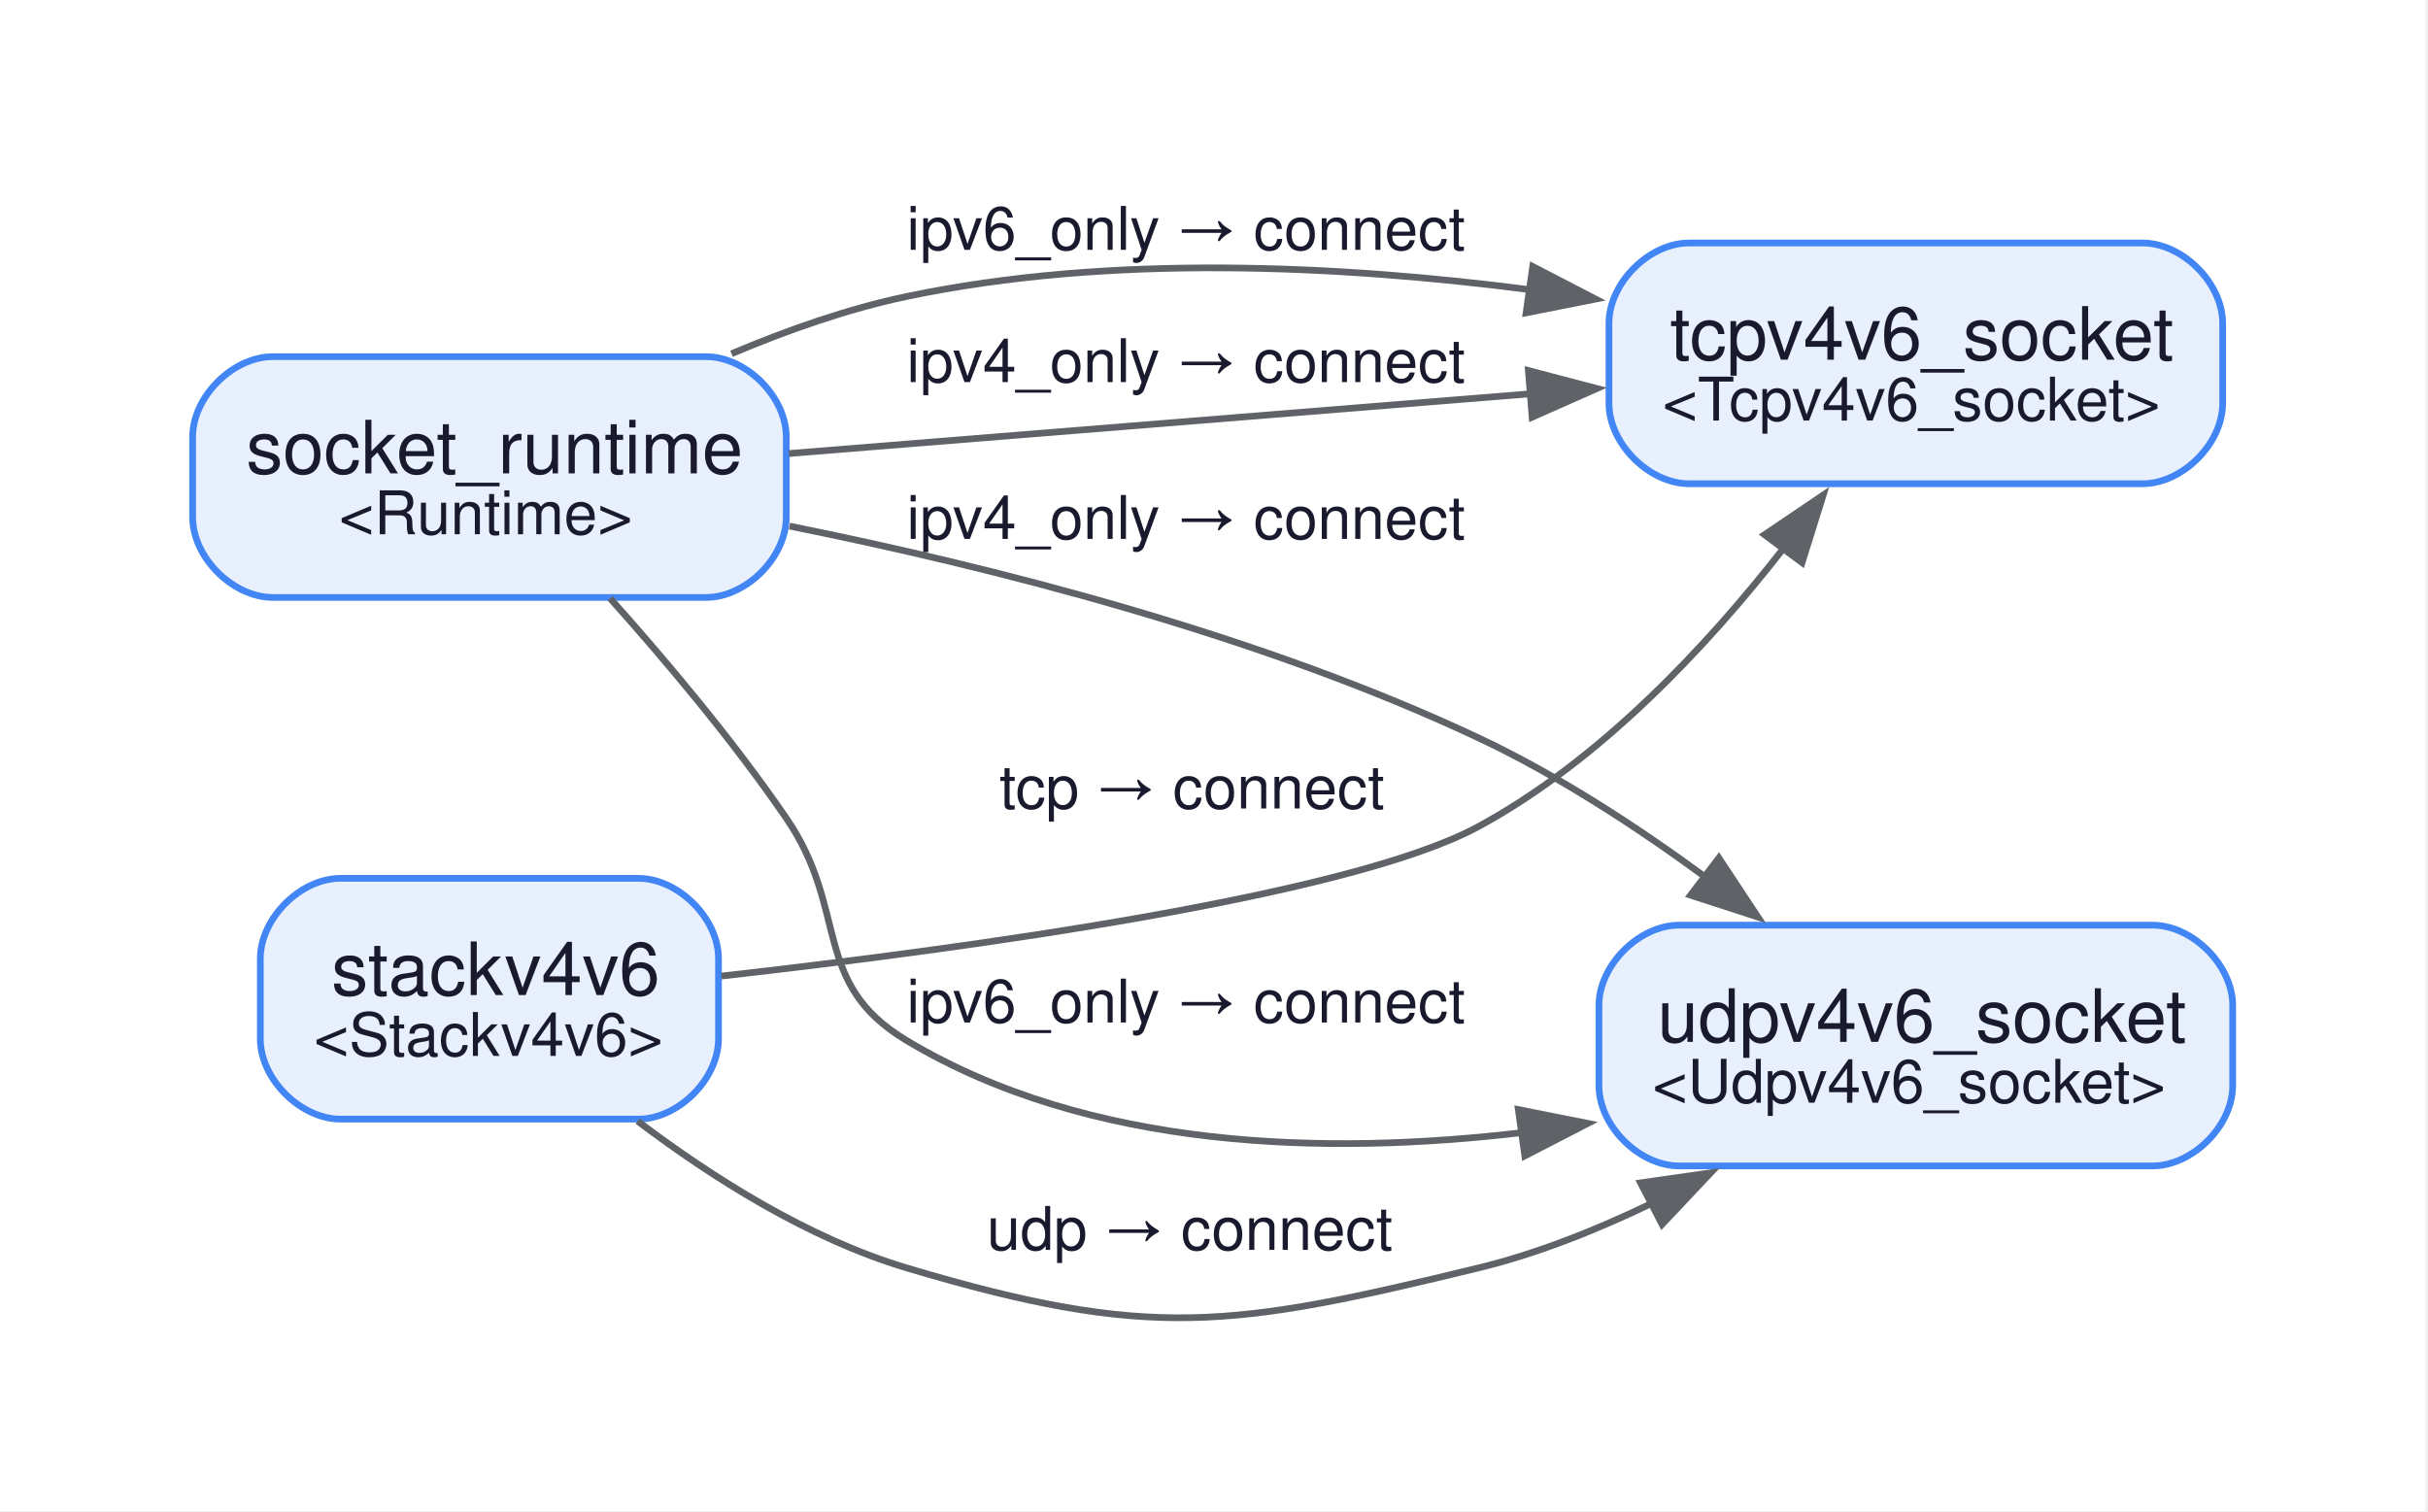
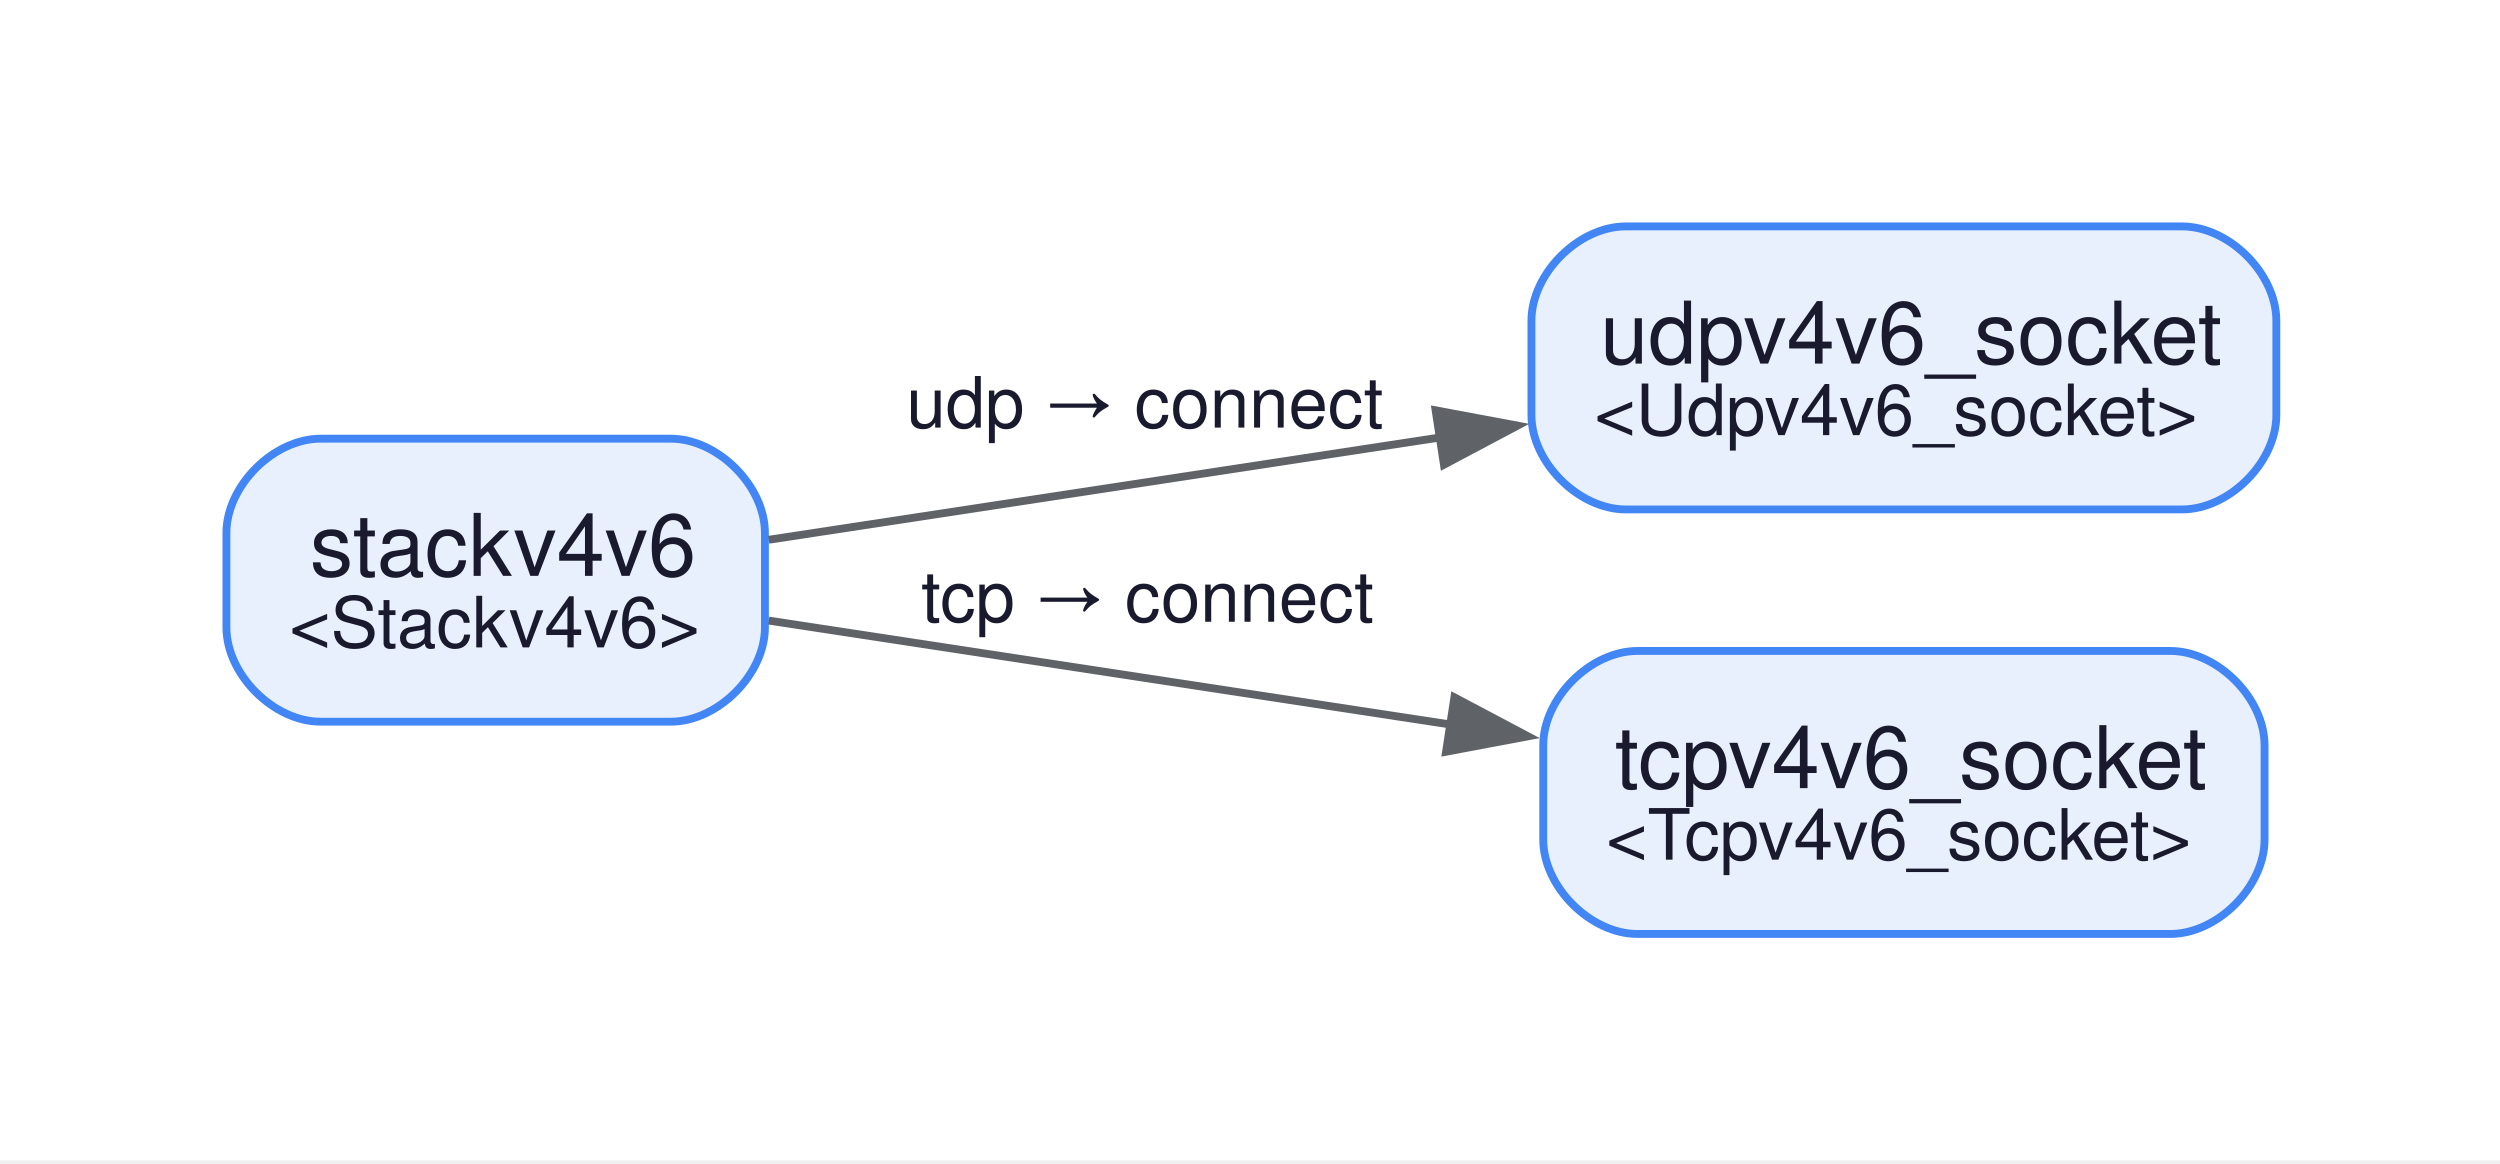
- <svg xmlns="http://www.w3.org/2000/svg" width="363pt" height="226pt" viewBox="0.00 0.00 363.00 226.00">
-   <g id="graph0" class="graph" transform="scale(1 1) rotate(0) translate(28.8 197.14)">
-     <polygon fill="white" stroke="none" points="-28.8,28.8 -28.8,-197.14 333.8,-197.14 333.8,28.8 -28.8,28.8" />
+ <svg xmlns="http://www.w3.org/2000/svg" width="318pt" height="148pt" viewBox="0.00 0.00 318.00 148.00">
+   <g id="graph0" class="graph" transform="scale(1 1) rotate(0) translate(28.8 118.8)">
+     <polygon fill="white" stroke="none" points="-28.8,28.8 -28.8,-118.8 289.55,-118.8 289.55,28.8 -28.8,28.8" />
    <g id="node1" class="node">
-       <path fill="#e8f0fe" stroke="#4285f4" d="M76.75,-143.81C76.75,-143.81 12,-143.81 12,-143.81 6,-143.81 0,-137.81 0,-131.81 0,-131.81 0,-119.81 0,-119.81 0,-113.81 6,-107.81 12,-107.81 12,-107.81 76.75,-107.81 76.75,-107.81 82.75,-107.81 88.75,-113.81 88.75,-119.81 88.75,-119.81 88.75,-131.81 88.75,-131.81 88.75,-137.81 82.75,-143.81 76.75,-143.81" />
-       <text xml:space="preserve" text-anchor="start" x="8" y="-126.36" font-family="Helvetica,sans-Serif" font-size="11.00" fill="#1a1a2e">socket_runtime</text>
-       <text xml:space="preserve" text-anchor="start" x="21.88" y="-117.26" font-family="Helvetica,sans-Serif" font-size="9.00" fill="#1a1a2e">&lt;Runtime&gt;</text>
+       <path fill="#e8f0fe" stroke="#4285f4" d="M248.75,-90C248.75,-90 178,-90 178,-90 172,-90 166,-84 166,-78 166,-78 166,-66 166,-66 166,-60 172,-54 178,-54 178,-54 248.75,-54 248.75,-54 254.75,-54 260.75,-60 260.75,-66 260.75,-66 260.75,-78 260.75,-78 260.75,-84 254.75,-90 248.75,-90" />
+       <text xml:space="preserve" text-anchor="start" x="174.75" y="-72.55" font-family="Helvetica,sans-Serif" font-size="11.00" fill="#1a1a2e">udpv4v6_socket</text>
+       <text xml:space="preserve" text-anchor="start" x="174" y="-63.45" font-family="Helvetica,sans-Serif" font-size="9.00" fill="#1a1a2e">&lt;Udpv4v6_socket&gt;</text>
    </g>
    <g id="node2" class="node">
-       <path fill="#e8f0fe" stroke="#4285f4" d="M293,-58.81C293,-58.81 222.25,-58.81 222.25,-58.81 216.25,-58.81 210.25,-52.81 210.25,-46.81 210.25,-46.81 210.25,-34.81 210.25,-34.81 210.25,-28.81 216.25,-22.81 222.25,-22.81 222.25,-22.81 293,-22.81 293,-22.81 299,-22.81 305,-28.81 305,-34.81 305,-34.81 305,-46.81 305,-46.81 305,-52.81 299,-58.81 293,-58.81" />
-       <text xml:space="preserve" text-anchor="start" x="219" y="-41.36" font-family="Helvetica,sans-Serif" font-size="11.00" fill="#1a1a2e">udpv4v6_socket</text>
-       <text xml:space="preserve" text-anchor="start" x="218.25" y="-32.26" font-family="Helvetica,sans-Serif" font-size="9.00" fill="#1a1a2e">&lt;Udpv4v6_socket&gt;</text>
+       <path fill="#e8f0fe" stroke="#4285f4" d="M247.25,-36C247.25,-36 179.5,-36 179.5,-36 173.5,-36 167.5,-30 167.5,-24 167.5,-24 167.5,-12 167.5,-12 167.5,-6 173.5,0 179.5,0 179.5,0 247.25,0 247.25,0 253.25,0 259.25,-6 259.25,-12 259.25,-12 259.25,-24 259.25,-24 259.25,-30 253.25,-36 247.25,-36" />
+       <text xml:space="preserve" text-anchor="start" x="176.62" y="-18.55" font-family="Helvetica,sans-Serif" font-size="11.00" fill="#1a1a2e">tcpv4v6_socket</text>
+       <text xml:space="preserve" text-anchor="start" x="175.5" y="-9.45" font-family="Helvetica,sans-Serif" font-size="9.00" fill="#1a1a2e">&lt;Tcpv4v6_socket&gt;</text>
+     </g>
+     <g id="node3" class="node">
+       <path fill="#e8f0fe" stroke="#4285f4" d="M56.5,-63C56.5,-63 12,-63 12,-63 6,-63 0,-57 0,-51 0,-51 0,-39 0,-39 0,-33 6,-27 12,-27 12,-27 56.5,-27 56.5,-27 62.5,-27 68.5,-33 68.5,-39 68.5,-39 68.5,-51 68.5,-51 68.5,-57 62.5,-63 56.5,-63" />
+       <text xml:space="preserve" text-anchor="start" x="10.62" y="-45.55" font-family="Helvetica,sans-Serif" font-size="11.00" fill="#1a1a2e">stackv4v6</text>
+       <text xml:space="preserve" text-anchor="start" x="8" y="-36.45" font-family="Helvetica,sans-Serif" font-size="9.00" fill="#1a1a2e">&lt;Stackv4v6&gt;</text>
    </g>
    <g id="edge1" class="edge">
-       <path fill="none" stroke="#5f6368" d="M89.23,-118.48C119.2,-112.44 159.31,-102.32 192.25,-86.81 204.05,-81.26 215.95,-73.5 226.25,-65.93" />
-       <polygon fill="#5f6368" stroke="#5f6368" points="228.18,-68.86 234.02,-60.02 223.94,-63.29 228.18,-68.86" />
-       <text xml:space="preserve" text-anchor="start" x="106.75" y="-116.56" font-family="Helvetica,sans-Serif" font-size="9.00" fill="#1a1a2e">ipv4_only → connect</text>
+       <path fill="none" stroke="#5f6368" d="M68.98,-50.14C93.07,-53.81 126.07,-58.84 154.34,-63.15" />
+       <polygon fill="#5f6368" stroke="#5f6368" points="153.81,-66.61 164.23,-64.66 154.87,-59.69 153.81,-66.61" />
+       <text xml:space="preserve" text-anchor="start" x="86.5" y="-64.41" font-family="Helvetica,sans-Serif" font-size="9.00" fill="#1a1a2e">udp → connect</text>
    </g>
    <g id="edge2" class="edge">
-       <path fill="none" stroke="#5f6368" d="M62.42,-107.67C70.85,-98.24 80.87,-86.32 88.75,-74.81 98.25,-60.95 92.34,-50.2 106.75,-41.56 134.06,-25.2 169.51,-24.3 199.07,-27.83" />
-       <polygon fill="#5f6368" stroke="#5f6368" points="198.2,-31.24 208.59,-29.17 199.17,-24.31 198.2,-31.24" />
-       <text xml:space="preserve" text-anchor="start" x="106.75" y="-44.26" font-family="Helvetica,sans-Serif" font-size="9.00" fill="#1a1a2e">ipv6_only → connect</text>
-     </g>
-     <g id="node3" class="node">
-       <path fill="#e8f0fe" stroke="#4285f4" d="M291.5,-160.81C291.5,-160.81 223.75,-160.81 223.75,-160.81 217.75,-160.81 211.75,-154.81 211.75,-148.81 211.75,-148.81 211.75,-136.81 211.75,-136.81 211.75,-130.81 217.75,-124.81 223.75,-124.81 223.75,-124.81 291.5,-124.81 291.5,-124.81 297.5,-124.81 303.5,-130.81 303.5,-136.81 303.5,-136.81 303.5,-148.81 303.5,-148.81 303.5,-154.81 297.5,-160.81 291.5,-160.81" />
-       <text xml:space="preserve" text-anchor="start" x="220.88" y="-143.36" font-family="Helvetica,sans-Serif" font-size="11.00" fill="#1a1a2e">tcpv4v6_socket</text>
-       <text xml:space="preserve" text-anchor="start" x="219.75" y="-134.26" font-family="Helvetica,sans-Serif" font-size="9.00" fill="#1a1a2e">&lt;Tcpv4v6_socket&gt;</text>
-     </g>
-     <g id="edge3" class="edge">
-       <path fill="none" stroke="#5f6368" d="M89.15,-129.33C121.29,-131.92 165.22,-135.46 200.03,-138.26" />
-       <polygon fill="#5f6368" stroke="#5f6368" points="199.7,-141.74 209.94,-139.05 200.26,-134.76 199.7,-141.74" />
-       <text xml:space="preserve" text-anchor="start" x="106.75" y="-140.01" font-family="Helvetica,sans-Serif" font-size="9.00" fill="#1a1a2e">ipv4_only → connect</text>
-     </g>
-     <g id="edge4" class="edge">
-       <path fill="none" stroke="#5f6368" d="M80.57,-144.25C88.93,-147.79 97.98,-150.97 106.75,-152.81 137.14,-159.2 171.69,-157.48 199.95,-153.82" />
-       <polygon fill="#5f6368" stroke="#5f6368" points="200.35,-157.29 209.75,-152.42 199.36,-150.36 200.35,-157.29" />
-       <text xml:space="preserve" text-anchor="start" x="106.75" y="-159.79" font-family="Helvetica,sans-Serif" font-size="9.00" fill="#1a1a2e">ipv6_only → connect</text>
-     </g>
-     <g id="node4" class="node">
-       <path fill="#e8f0fe" stroke="#4285f4" d="M66.62,-65.81C66.62,-65.81 22.12,-65.81 22.12,-65.81 16.12,-65.81 10.12,-59.81 10.12,-53.81 10.12,-53.81 10.12,-41.81 10.12,-41.81 10.12,-35.81 16.12,-29.81 22.12,-29.81 22.12,-29.81 66.62,-29.81 66.62,-29.81 72.62,-29.81 78.62,-35.81 78.62,-41.81 78.62,-41.81 78.62,-53.81 78.62,-53.81 78.62,-59.81 72.62,-65.81 66.62,-65.81" />
-       <text xml:space="preserve" text-anchor="start" x="20.75" y="-48.36" font-family="Helvetica,sans-Serif" font-size="11.00" fill="#1a1a2e">stackv4v6</text>
-       <text xml:space="preserve" text-anchor="start" x="18.12" y="-39.26" font-family="Helvetica,sans-Serif" font-size="9.00" fill="#1a1a2e">&lt;Stackv4v6&gt;</text>
-     </g>
-     <g id="edge5" class="edge">
-       <path fill="none" stroke="#5f6368" d="M66.53,-29.51C77.7,-21.05 92.1,-11.94 106.75,-7.56 143.16,3.31 155.32,1.41 192.25,-7.56 201.02,-9.69 209.92,-13.24 218.2,-17.24" />
-       <polygon fill="#5f6368" stroke="#5f6368" points="216.47,-20.28 226.96,-21.78 219.69,-14.07 216.47,-20.28" />
-       <text xml:space="preserve" text-anchor="start" x="118.75" y="-10.26" font-family="Helvetica,sans-Serif" font-size="9.00" fill="#1a1a2e">udp → connect</text>
-     </g>
-     <g id="edge6" class="edge">
-       <path fill="none" stroke="#5f6368" d="M79.07,-51.2C116.2,-55.38 173.2,-63.21 192.25,-73.56 210.47,-83.46 226.38,-100.45 237.83,-115.13" />
-       <polygon fill="#5f6368" stroke="#5f6368" points="235.01,-117.19 243.78,-123.12 240.62,-113.01 235.01,-117.19" />
-       <text xml:space="preserve" text-anchor="start" x="120.62" y="-76.26" font-family="Helvetica,sans-Serif" font-size="9.00" fill="#1a1a2e">tcp → connect</text>
+       <path fill="none" stroke="#5f6368" d="M68.98,-39.86C93.53,-36.12 127.34,-30.96 155.96,-26.6" />
+       <polygon fill="#5f6368" stroke="#5f6368" points="156.2,-30.1 165.56,-25.14 155.14,-23.18 156.2,-30.1" />
+       <text xml:space="preserve" text-anchor="start" x="88.38" y="-39.72" font-family="Helvetica,sans-Serif" font-size="9.00" fill="#1a1a2e">tcp → connect</text>
    </g>
  </g>
</svg>
